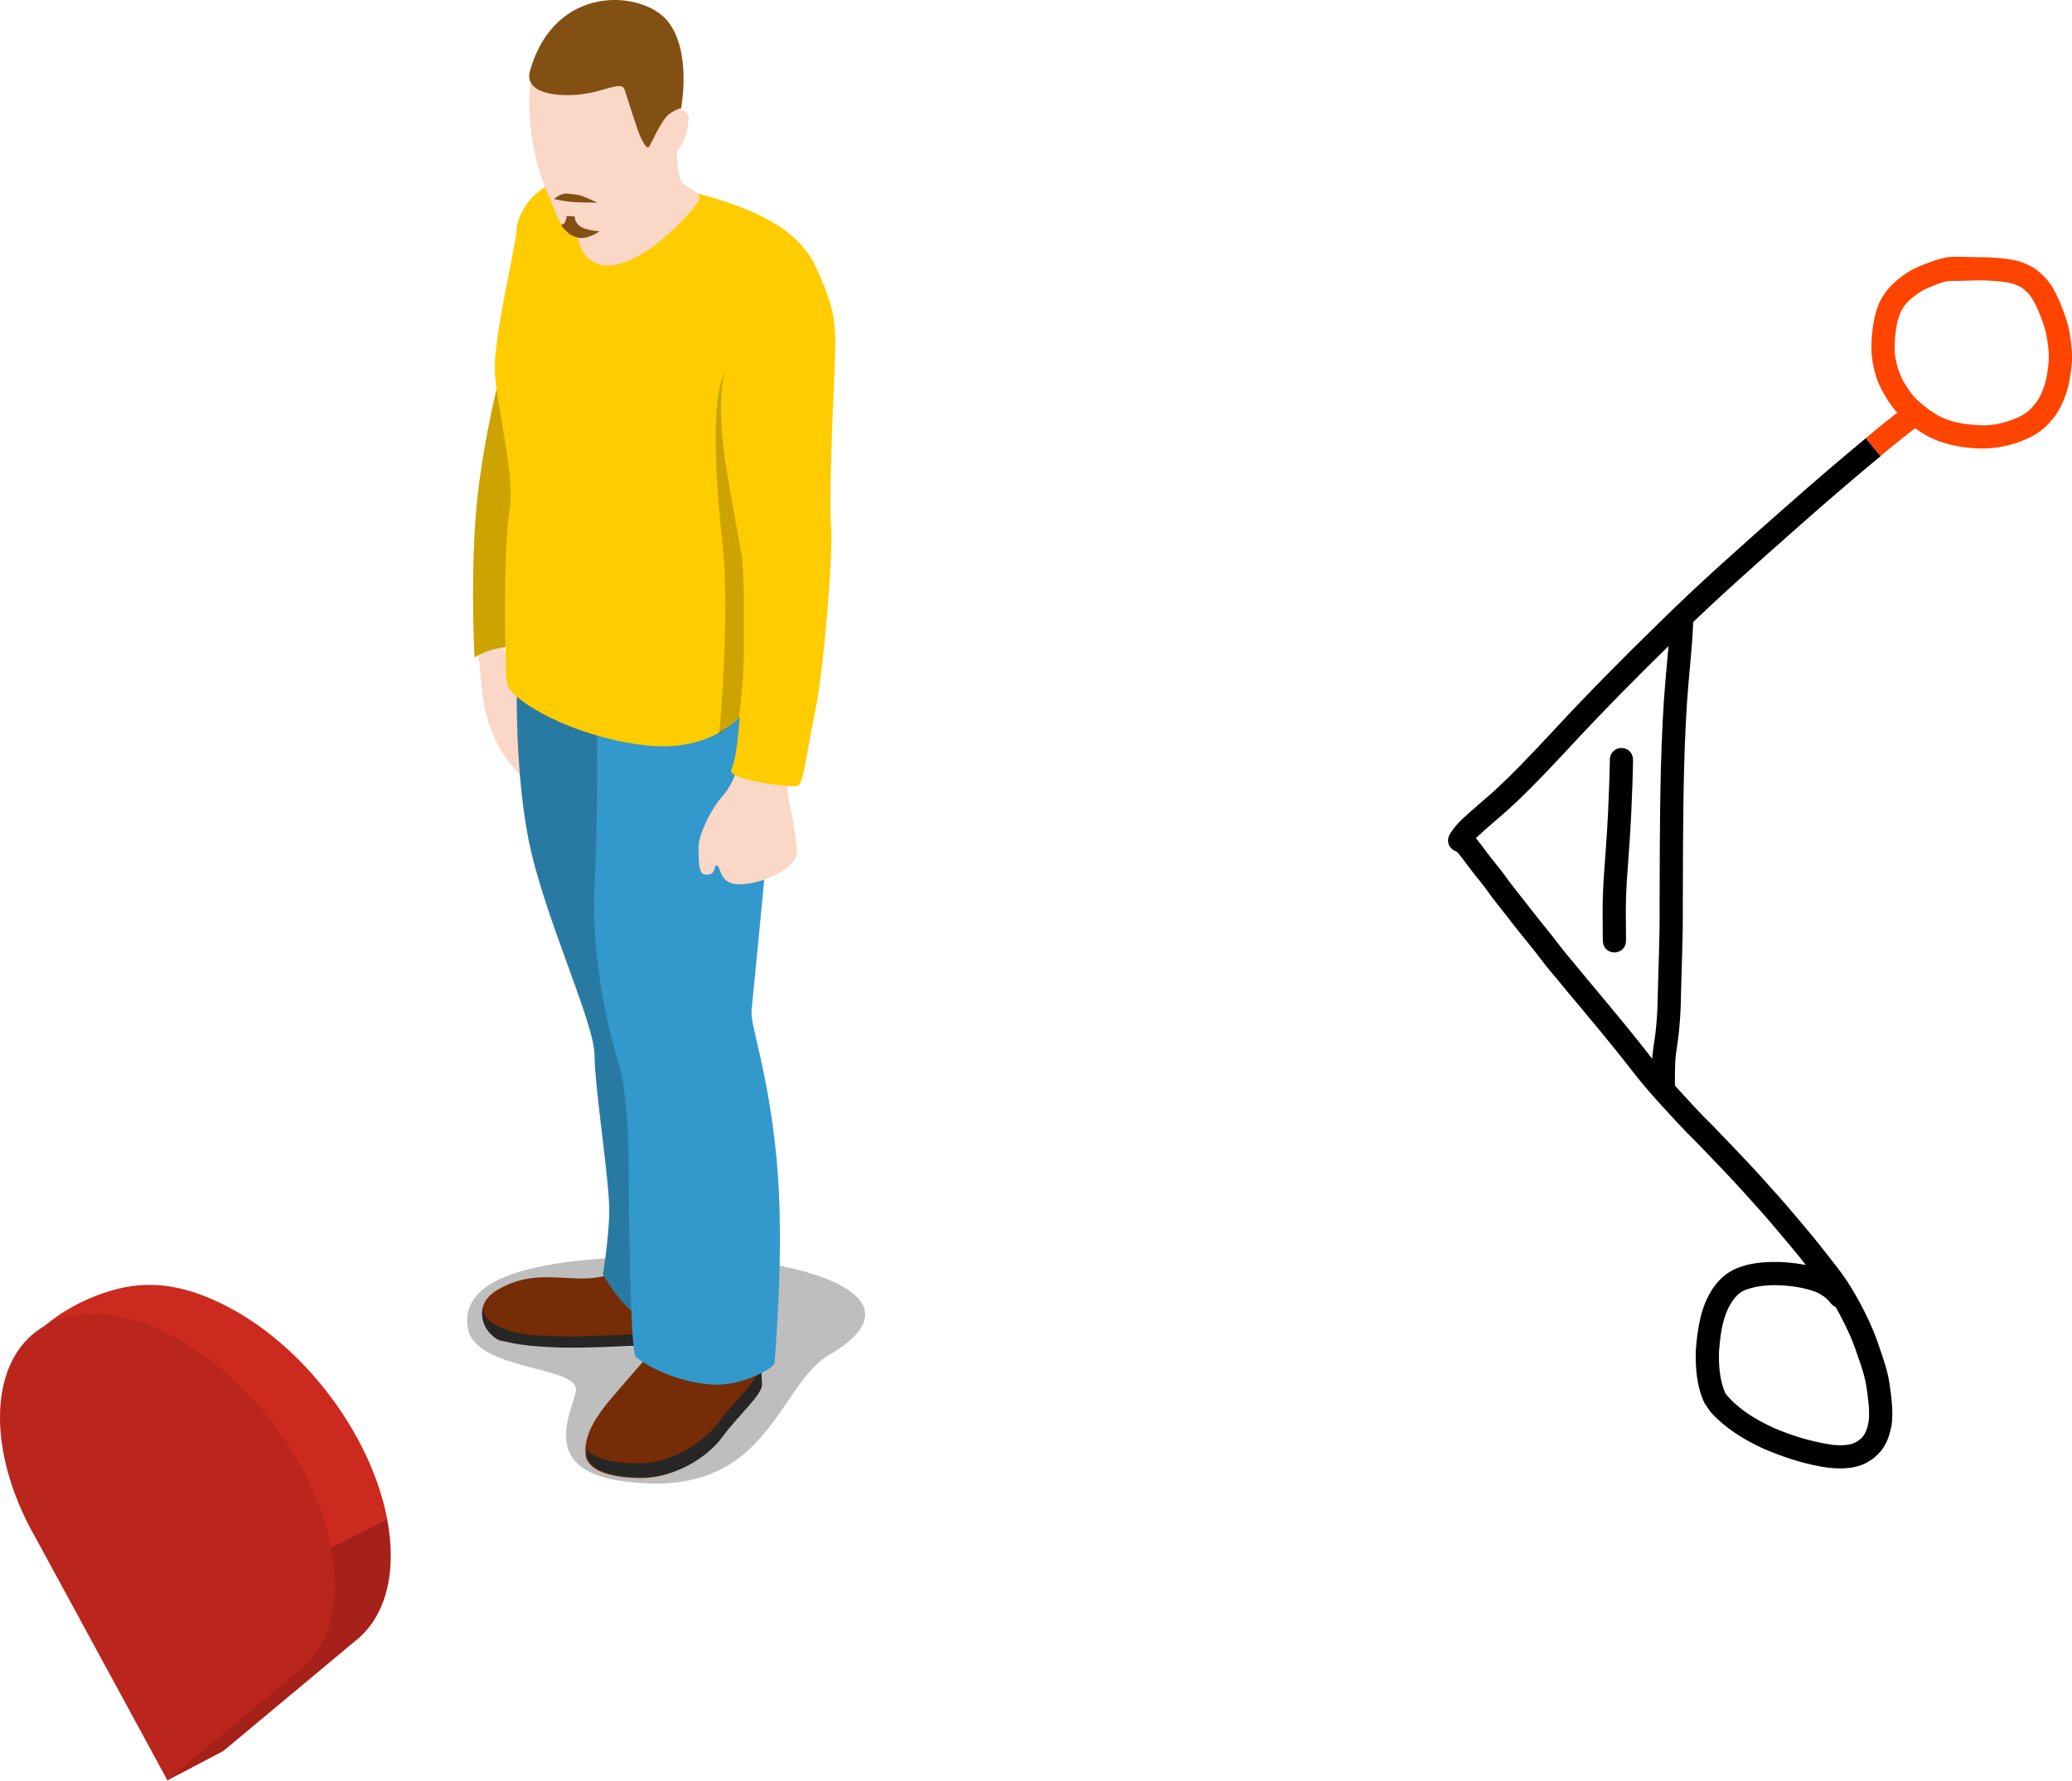
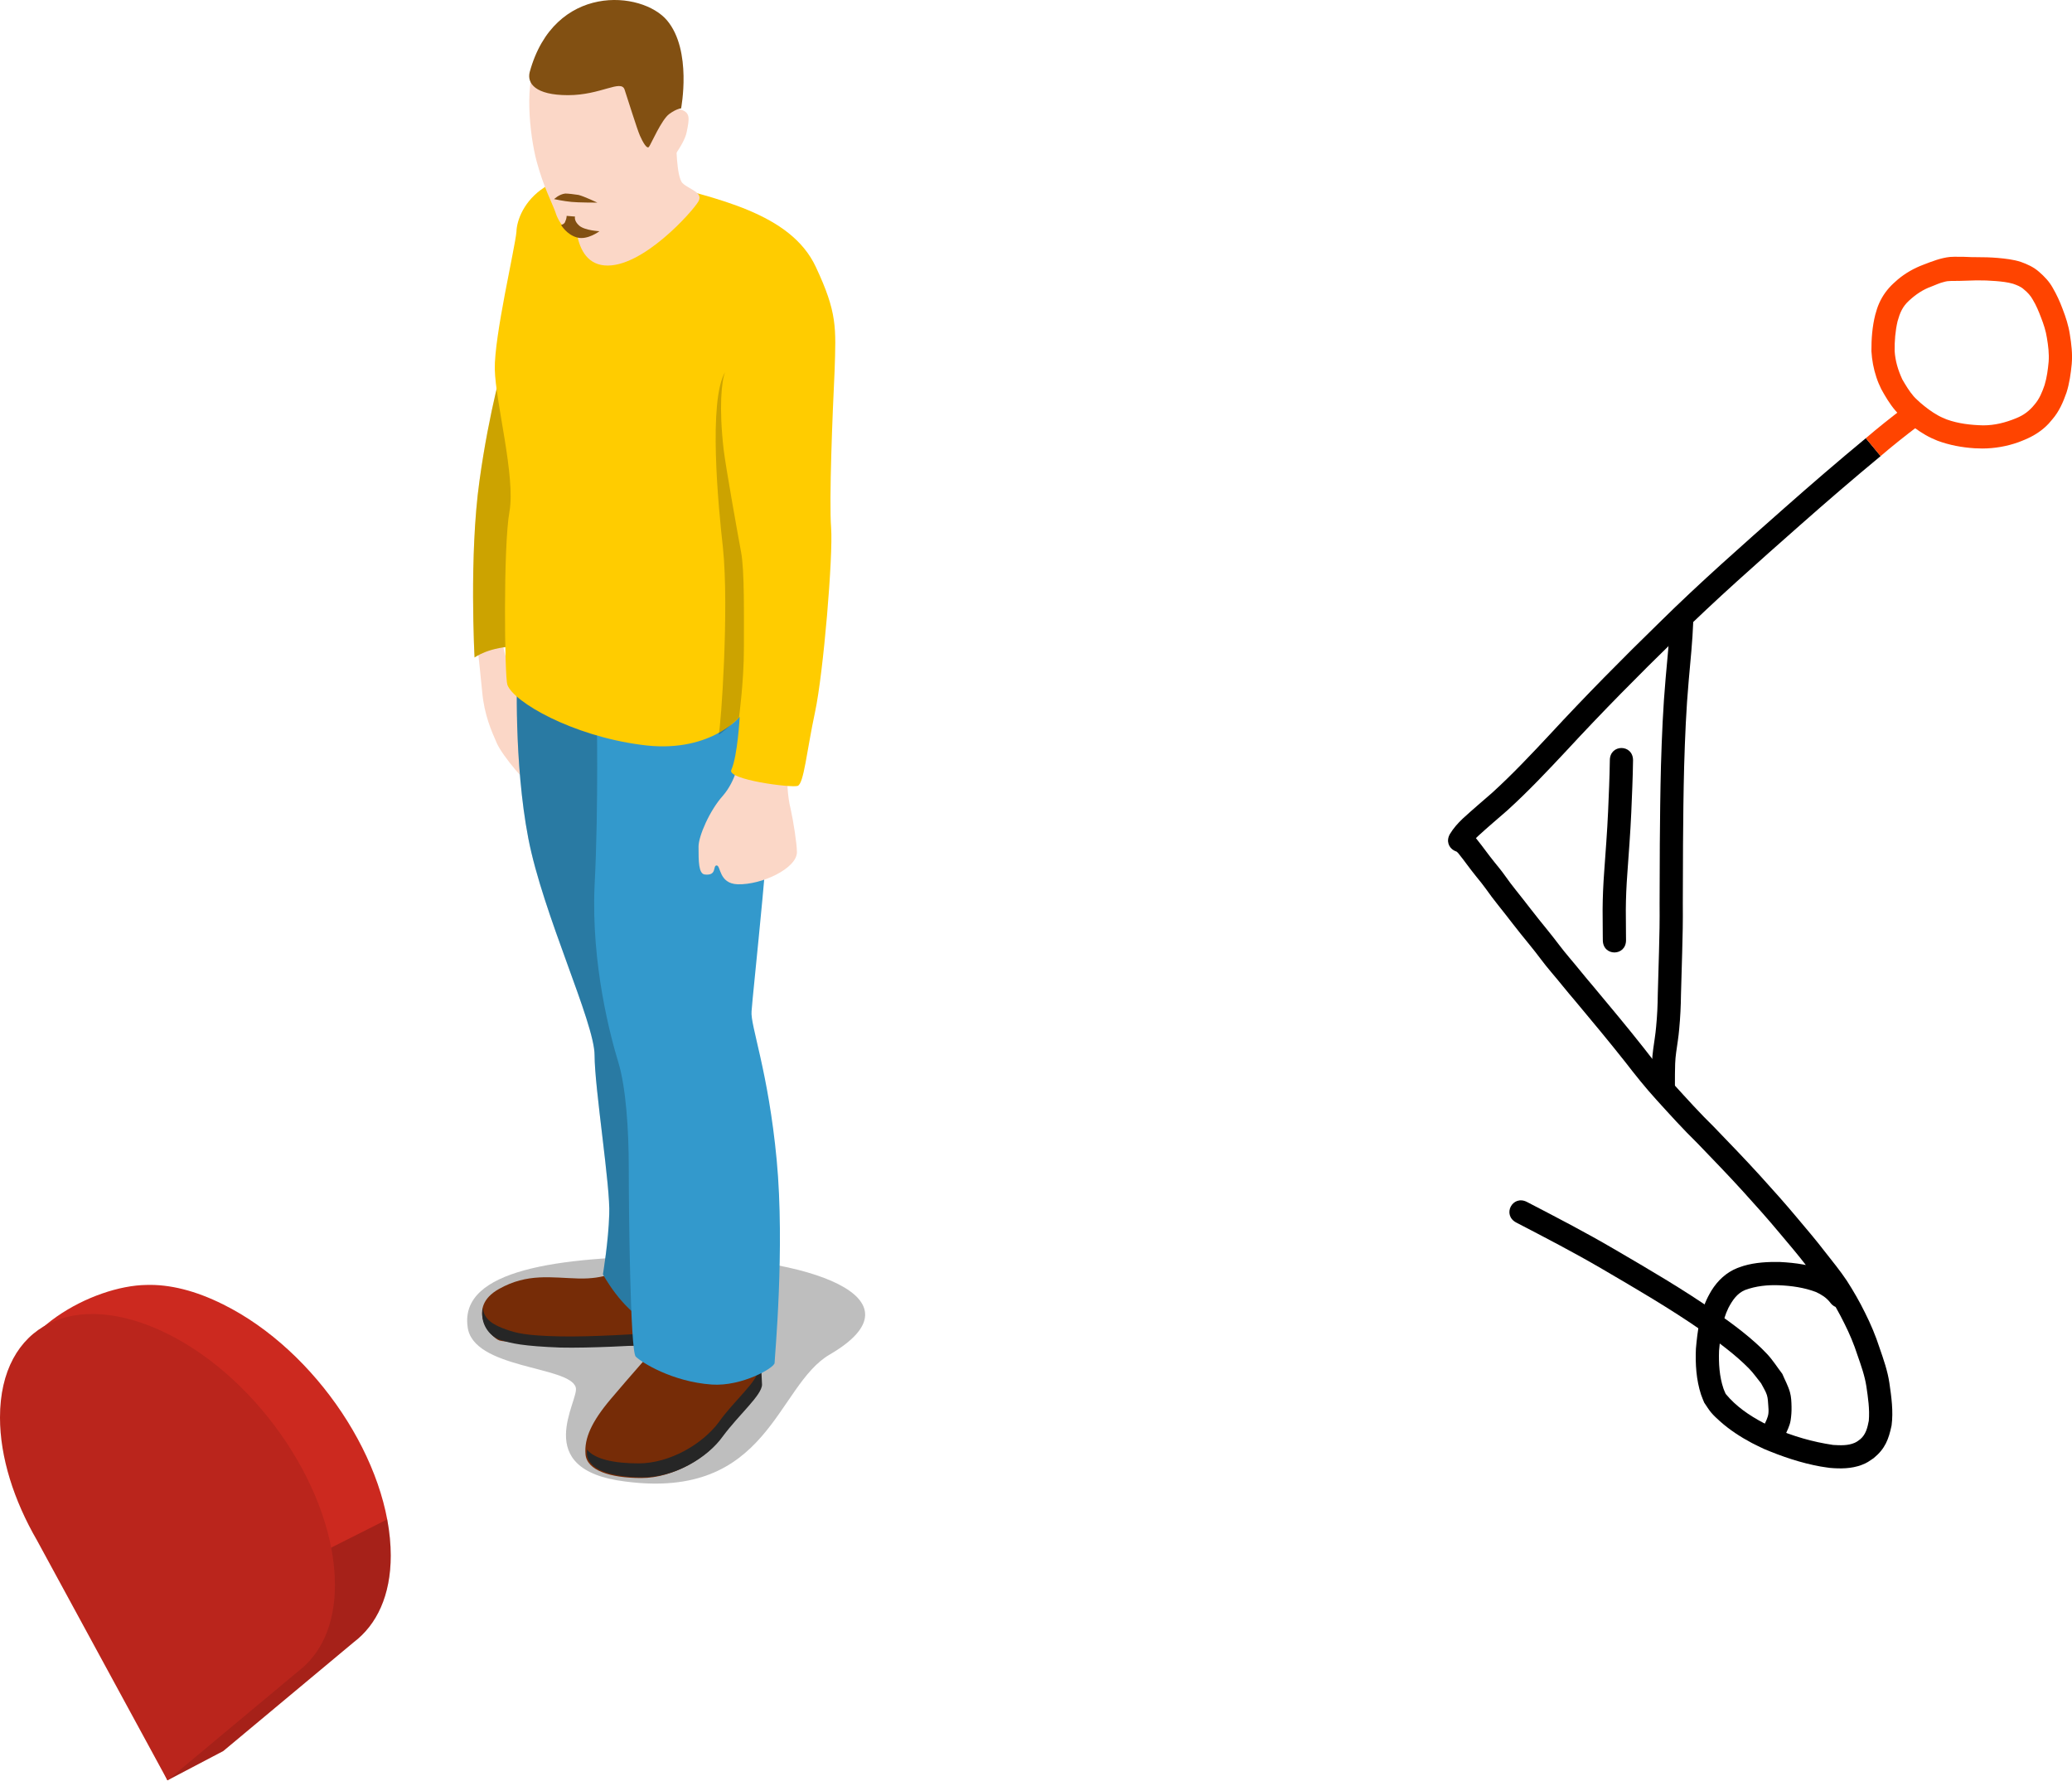
<svg xmlns="http://www.w3.org/2000/svg" id="svg8" version="1.1" viewBox="0 0 78.569 67.512" height="67.512mm" width="78.569mm">
  <defs id="defs2" />
  <g transform="translate(-116.1896,-89.83917)" id="layer1">
    <g transform="matrix(0.2645833,0,0,0.2645833,130.5863,85.0606)" id="g853">
      <path style="fill:#fbd7c7" d="m 13.4,105 c 0,0 1,9.1 1.3,12.3 0.3,3.2 1.3,5.5 2.1,7.3 0.8,1.8 4.5,6.2 5,5.9 0.5,-0.3 -0.3,-2.1 -0.3,-2.5 0,-0.4 0.4,-1.7 -0.2,-2.5 -0.6,-0.7 -1.7,-4 -1.6,-4.7 0.1,-0.7 1.4,-0.9 1.5,-1.4 0.1,-0.5 0.1,-0.5 0.1,-0.5 0,0 -3.6,-6 -3.6,-8.6 0,-2.7 -0.1,-6.1 -0.1,-6.1 0,0 -0.6,-0.3 -2,0 -1.4,0.2 -2.2,0.8 -2.2,0.8 z" id="path815" />
      <path style="opacity:0.3;fill:#262626" d="m 28.1,216.9 c 0.6,1.8 -6.7,11.8 7.1,13.5 20.6,2.7 21.6,-13.7 29.3,-18.2 13.9,-8.1 -3.1,-14.1 -22.5,-14.1 -16.3,0.1 -30.5,1.9 -29.4,10.1 0.7,6.1 14.6,5.6 15.5,8.7 z" id="path817" />
      <path style="fill:#762c07" d="m 34,200.2 c 0,0 -1.6,1.2 -5.5,1.1 -3.9,-0.1 -7.3,-0.8 -11.4,1.5 -4.8,2.7 -1.2,7 0.1,7.4 1.3,0.4 18.1,0.9 21.2,0.7 3.1,-0.2 2.1,-8.2 2.1,-8.2 z" id="path819" />
      <path style="fill:#262626" d="m 39.4,209.1 c -1.5,0.1 -9,0.6 -13.5,0.5 -5,-0.1 -6.4,-0.5 -7.8,-1 -1.7,-0.6 -3.2,-1.4 -3.3,-3.1 -0.5,2.2 0.9,4.1 2.5,4.6 1.5,0.5 3.3,0.9 8.6,1.1 4.2,0.1 11.3,-0.3 12.6,-0.4 0.8,-0.1 1.4,-0.7 1.7,-1.6 -0.4,0.3 -0.5,-0.1 -0.8,-0.1 z" id="path821" />
      <path style="fill:#762c07" d="m 39.7,211 c 0,0 -3.9,4.4 -6.6,7.6 -2.7,3.2 -3.8,5.6 -3.6,7.9 0.2,2.3 3.5,3.4 8,3.4 4.5,0 9.3,-2.8 11.5,-5.9 2.3,-3.1 5.6,-5.9 5.6,-7.4 0,-1.5 -0.1,-6.2 -0.1,-6.2 z" id="path823" />
      <path style="fill:#262626" d="m 54.6,210.4 h -0.5 c 0,1.5 0.1,3.3 0.1,4.1 0,1.5 -3.4,4.3 -5.6,7.4 -2.3,3.1 -7,5.9 -11.5,5.9 -3.5,0 -6.3,-0.6 -7.4,-2 0,0.2 0,0.4 0,0.6 0.1,2.3 3.5,3.4 8,3.4 4.6,0 9.3,-2.8 11.5,-5.9 2.3,-3.1 5.6,-5.9 5.6,-7.4 -0.1,-1.4 -0.2,-6.1 -0.2,-6.1 z" id="path825" />
      <path style="fill:#3399cc" d="m 19.7,114.3 c 0,0 -0.5,13 1.6,23.9 2.1,10.9 9.5,26.4 9.5,31.1 0,4.7 2.3,19 2.1,22.8 -0.1,3.8 -0.9,8.6 -0.9,8.6 0,0 2.7,5 6.2,6.7 3.5,1.7 7.2,-0.4 7.2,-0.4 L 39,116.5 Z" id="path827" />
      <path style="opacity:0.2" d="m 19.7,114.3 c 0,0 -0.5,13 1.6,23.9 2.1,10.9 9.5,26.4 9.5,31.1 0,4.7 2.3,19 2.1,22.8 -0.1,3.8 -0.9,8.6 -0.9,8.6 0,0 2.7,5 6.2,6.7 3.5,1.7 7.2,-0.4 7.2,-0.4 L 39,116.5 Z" id="path829" />
      <path style="fill:#3399cc" d="m 31.1,119.4 c 0,0 0.3,14.3 -0.3,25.6 -0.5,11.3 2.3,21.7 3.4,25.3 1.1,3.6 1.5,9.7 1.5,15.2 0,5.5 0.2,26.2 1,27 0.8,0.8 5.2,3.6 10.9,4 4.3,0.3 9,-2.4 9,-3.1 0,-0.7 1.5,-16.4 0.3,-29.1 -1.2,-12.7 -3.8,-19.3 -3.6,-21.3 0.1,-2 3.1,-29.1 2.8,-34.7 -0.3,-5.6 -2,-18.4 -2,-18.4 z" id="path831" />
      <path style="fill:#ffcc00" d="m 17.9,69.4 c 0,0 -2.2,7.4 -3.6,17.6 -1.5,10.7 -0.7,25.3 -0.7,25.3 0,0 2.1,-1.6 6.2,-1.6 4.1,0 -1.9,-41.3 -1.9,-41.3 z" id="path833" />
      <path style="opacity:0.2" d="m 17.9,69.4 c 0,0 -2.2,7.4 -3.6,17.6 -1.5,10.7 -0.7,25.3 -0.7,25.3 0,0 2.1,-1.6 6.2,-1.6 4.1,0 -1.9,-41.3 -1.9,-41.3 z" id="path835" />
      <path style="fill:#fbd7c7" d="m 51.5,127 c 0,0 -0.4,2.9 -2.3,5.1 -1.9,2.1 -3.5,5.8 -3.5,7.3 0,2.1 0,3.9 0.9,4 1.8,0.2 1.1,-1.3 1.7,-1.3 0.6,0 0.3,2.6 3,2.7 3.5,0.1 8.5,-2.3 8.5,-4.6 0,-1.2 -0.5,-4.4 -0.9,-6.2 -0.5,-1.9 -0.5,-4.5 -0.5,-4.5 z" id="path837" />
      <path style="fill:#ffcc00" d="m 38.8,44 c 9.5,2.5 20.1,4.6 23.7,12.3 3.1,6.6 2.9,8.7 2.7,14.9 -0.3,6.2 -0.8,18.5 -0.5,22.5 0.3,4 -1.1,20.8 -2.3,26.4 -1.2,5.6 -1.6,10.3 -2.5,10.6 -0.9,0.3 -10.2,-0.9 -9.5,-2.3 0.9,-2 1.2,-7.6 1.2,-7.6 0,0 -4.4,5.4 -14.2,4 -9.8,-1.3 -18.2,-6.1 -19.1,-8.6 -0.4,-1.2 -0.6,-19.8 0.3,-24.8 0.9,-5 -2,-15.7 -2.1,-20.4 -0.1,-4.7 2.9,-17.4 3.1,-19.7 0.1,-3.4 4.2,-11.2 19.2,-7.3 z" id="path839" />
      <path style="opacity:0.2" d="m 51.5,120.9 c 0,0 0.7,-5.2 0.7,-9.8 0,-4.6 0.1,-11.3 -0.4,-13.9 C 51.3,94.5 49.6,85 49.3,82.5 48.6,76.4 49,72.7 49.5,71.4 c -2.4,4.1 -1,19 -0.3,25.2 0.9,8.7 -0.3,25.8 -0.6,26.6 -0.3,0.7 2.9,-2.3 2.9,-2.3 z" id="path841" />
      <path style="fill:#fbd7c7" d="m 42.5,38.2 c 0,0 0,5.2 0.9,6.1 0.9,0.9 3,1.3 2.3,2.6 -0.7,1.3 -8.1,9.7 -13.5,9.2 -5.3,-0.5 -4,-9.4 -4,-9.4 z" id="path843" />
      <path style="fill:#fbd7c7" d="m 22.8,26.5 c -2.2,2.8 -1.3,11 -0.3,14.7 1,3.7 2.2,5.9 2.7,7.3 0.4,1.4 1.9,3.6 3.9,3.5 2,-0.1 8.2,-4.1 10.1,-7.1 C 41,41.9 43.6,39 44,37 44.4,35 44.6,34.1 42.9,33.7 41.2,33.3 37.6,25.9 33,25.6 28.4,25.3 24.1,24.8 22.8,26.5 Z" id="path845" />
      <path style="fill:#825012" d="m 21.5,28.4 c -0.4,1.6 0.8,3.3 5.5,3.3 4.7,0 7.6,-2.3 8.1,-0.8 0.5,1.5 1.8,5.7 2.2,6.6 0.4,0.9 1,2 1.3,1.6 0.3,-0.4 1.8,-3.9 2.9,-4.7 1.1,-0.8 1.7,-0.8 1.7,-0.8 0,0 1.6,-8.3 -2,-12.6 C 37.6,16.7 25,15.6 21.5,28.4 Z" id="path847" />
      <path style="fill:#825012" d="m 25,46.6 c 0,0 0.7,-0.7 1.6,-0.8 0.4,0 1.3,0.1 1.9,0.2 0.8,0.2 2.7,1.1 2.7,1.1 0,0 -2.8,0 -3.7,-0.1 C 26.4,46.9 25,46.6 25,46.6 Z" id="path849" />
      <path style="fill:#825012" d="m 26.8,49 1.2,0.1 c 0,0 -0.2,0.6 0.6,1.3 0.8,0.7 2.9,0.8 2.9,0.8 0,0 -1.7,1.3 -3.2,0.9 -1.5,-0.4 -2.3,-1.8 -2.3,-1.8 0,0 0.5,-0.1 0.6,-0.5 0.2,-0.4 0.2,-0.8 0.2,-0.8 z" id="path851" />
    </g>
    <g transform="matrix(0.2645833,0,0,0.2645833,116.1896,137.2429)" id="g961">
      <path style="fill:#cc291f" d="M 56,43.8 C 56,30.5 45.3,14.4 32,7.8 28,5.8 24.3,4.9 21,5 13.3,5.1 1,11.7 1,21 1,26.7 24,76 24,76 L 32,71.8 50.7,56.2 C 54,53.7 56,49.5 56,43.8 Z" id="path953" />
      <path style="opacity:0.19" d="M 24,76 32,71.8 50.7,56.2 C 54,53.7 56,49.5 56,43.8 56,42.1 55.8,40.3 55.5,38.6 l -37.7,19 z" id="path955" />
      <path style="fill:#cc291f" d="M 48,48 C 48,34.7 37.3,18.6 24,12 10.7,5.4 0,10.7 0,24 0,29.7 2,35.9 5.3,41.6 L 24,76 42.7,60.4 C 46,57.9 48,53.7 48,48 Z" id="path957" />
      <path style="opacity:0.09" d="M 48,48 C 48,34.7 37.3,18.6 24,12 10.7,5.4 0,10.7 0,24 0,29.7 2,35.9 5.3,41.6 L 24,76 42.7,60.4 C 46,57.9 48,53.7 48,48 Z" id="path959" />
    </g>
  </g>
  <path style="fill:#000000;fill-opacity:1;fill-rule:nonzero;stroke:none;stroke-width:0.265" id="path1" d="m 70.105,48.871 c -0.171,-0.216 -0.382,-0.41 -0.621,-0.549 -0.075,-0.044 -0.156,-0.078 -0.233,-0.118 -0.563,-0.235 -1.154,-0.317 -1.759,-0.348 -0.462,-0.008 -0.932,0.015 -1.378,0.148 -0.08,0.024 -0.158,0.055 -0.236,0.082 -0.421,0.168 -0.743,0.473 -0.981,0.855 -0.046,0.074 -0.085,0.151 -0.127,0.227 -0.314,0.614 -0.401,1.298 -0.462,1.976 -0.025,0.582 0.012,1.184 0.195,1.742 0.034,0.102 0.079,0.2 0.118,0.301 0.088,0.126 0.166,0.261 0.265,0.379 0.102,0.12 0.219,0.228 0.337,0.333 0.363,0.324 0.777,0.593 1.206,0.821 0.151,0.08 0.306,0.15 0.46,0.225 0.688,0.291 1.404,0.533 2.141,0.666 0.117,0.021 0.235,0.035 0.352,0.053 0.403,0.036 0.823,0.034 1.208,-0.111 0.215,-0.081 0.274,-0.135 0.46,-0.26 0.433,-0.356 0.566,-0.709 0.678,-1.24 0.07,-0.537 -0.006,-1.075 -0.083,-1.606 -0.068,-0.461 -0.222,-0.899 -0.374,-1.337 -0.147,-0.458 -0.335,-0.9 -0.55,-1.329 -0.205,-0.418 -0.437,-0.821 -0.689,-1.213 C 69.776,48.183 69.482,47.827 69.198,47.464 68.863,47.027 68.505,46.608 68.15,46.186 67.694,45.639 67.218,45.108 66.739,44.58 66.17,43.954 65.581,43.347 64.995,42.738 64.462,42.217 63.963,41.664 63.462,41.113 63.058,40.668 62.684,40.198 62.317,39.723 62.011,39.331 61.693,38.948 61.379,38.563 61.053,38.174 60.729,37.786 60.407,37.394 60.099,37.037 59.809,36.666 59.503,36.308 59.22,35.978 58.969,35.622 58.693,35.285 58.473,35.017 58.257,34.746 58.044,34.472 57.862,34.237 57.679,34.002 57.492,33.769 57.346,33.584 57.2,33.397 57.066,33.203 56.942,33.028 56.806,32.863 56.671,32.697 56.559,32.554 56.444,32.413 56.337,32.265 c -0.101,-0.136 -0.202,-0.271 -0.308,-0.402 -0.061,-0.079 -0.024,-0.034 -0.114,-0.133 -0.427,-0.453 -1.067,0.15 -0.641,0.603 v 0 c 0.04,0.036 0.014,0.011 0.07,0.082 0.097,0.119 0.189,0.243 0.281,0.367 0.117,0.161 0.241,0.315 0.364,0.471 0.121,0.148 0.243,0.296 0.354,0.452 0.147,0.211 0.304,0.415 0.464,0.617 0.184,0.228 0.363,0.46 0.543,0.692 0.218,0.279 0.438,0.557 0.664,0.83 0.281,0.339 0.531,0.703 0.82,1.036 0.302,0.354 0.589,0.721 0.893,1.073 0.321,0.391 0.645,0.779 0.97,1.167 0.309,0.38 0.622,0.757 0.924,1.143 0.381,0.494 0.77,0.981 1.19,1.443 0.506,0.557 1.011,1.117 1.55,1.643 0.58,0.604 1.164,1.204 1.727,1.824 0.472,0.52 0.941,1.043 1.39,1.583 0.348,0.413 0.699,0.824 1.027,1.252 0.268,0.342 0.546,0.678 0.786,1.04 0.236,0.364 0.451,0.741 0.642,1.13 0.199,0.394 0.37,0.801 0.505,1.222 0.134,0.385 0.272,0.77 0.334,1.174 0.063,0.431 0.129,0.866 0.092,1.303 -0.051,0.26 -0.109,0.514 -0.318,0.695 -0.079,0.059 -0.126,0.101 -0.217,0.141 -0.254,0.113 -0.549,0.097 -0.819,0.081 -0.771,-0.113 -1.522,-0.331 -2.237,-0.64 -0.136,-0.066 -0.274,-0.127 -0.407,-0.197 -0.533,-0.28 -1.045,-0.631 -1.429,-1.099 -0.028,-0.067 -0.061,-0.131 -0.084,-0.2 -0.155,-0.455 -0.185,-0.959 -0.168,-1.435 0.048,-0.556 0.108,-1.121 0.357,-1.629 0.151,-0.283 0.324,-0.548 0.632,-0.676 0.41,-0.151 0.843,-0.196 1.279,-0.18 0.48,0.02 0.962,0.087 1.413,0.259 0.2,0.093 0.388,0.211 0.526,0.387 0.362,0.506 1.078,-0.005 0.716,-0.511 z" />
  <path style="fill:#000000;fill-opacity:1;fill-rule:nonzero;stroke:none;stroke-width:0.265" d="m 70.751,16.617 c -1.041,0.862 -2.065,1.744 -3.078,2.639 -1.605,1.419 -3.214,2.834 -4.739,4.34 -1.422,1.384 -2.816,2.796 -4.163,4.253 -0.711,0.761 -1.427,1.522 -2.199,2.223 -0.37,0.323 -0.745,0.639 -1.106,0.971 -0.185,0.176 -0.353,0.364 -0.485,0.583 -0.309,0.54 0.455,0.977 0.764,0.437 0.089,-0.146 0.202,-0.265 0.327,-0.381 0.353,-0.323 0.719,-0.632 1.08,-0.947 0.795,-0.72 1.531,-1.502 2.263,-2.285 1.337,-1.447 2.722,-2.849 4.134,-4.224 1.515,-1.496 3.114,-2.901 4.708,-4.311 1.006,-0.888 2.022,-1.765 3.056,-2.62" id="path6" />
  <path style="fill:#ff4400;fill-opacity:1;fill-rule:nonzero;stroke:none;stroke-width:0.265" d="m 71.312,17.295 c 0.46,-0.396 0.937,-0.772 1.419,-1.139 0.495,-0.377 -0.038,-1.077 -0.533,-0.7 v 0 c -0.492,0.375 -0.978,0.758 -1.447,1.161" id="path2" />
  <path style="fill:#ff4400;fill-opacity:1;fill-rule:nonzero;stroke:none;stroke-width:0.265" id="path3" d="m 73.951,9.743 c -0.356,0.035 -0.691,0.17 -1.022,0.297 -0.348,0.131 -0.675,0.316 -0.961,0.555 -0.058,0.048 -0.113,0.101 -0.169,0.151 -0.227,0.21 -0.41,0.46 -0.537,0.742 -0.08,0.18 -0.097,0.259 -0.153,0.446 -0.114,0.453 -0.149,0.919 -0.146,1.384 0.02,0.337 0.082,0.671 0.189,0.991 0.067,0.201 0.095,0.251 0.182,0.442 0.155,0.282 0.321,0.563 0.53,0.809 0.134,0.157 0.208,0.219 0.358,0.359 0.247,0.214 0.509,0.415 0.794,0.577 0.189,0.108 0.251,0.129 0.451,0.216 0.452,0.168 0.931,0.257 1.411,0.287 0.098,0.006 0.196,0.006 0.294,0.009 0.467,-0.002 0.93,-0.082 1.37,-0.24 0.081,-0.029 0.16,-0.064 0.24,-0.096 0.339,-0.142 0.652,-0.339 0.904,-0.609 0.048,-0.052 0.092,-0.108 0.138,-0.162 0.255,-0.294 0.409,-0.649 0.536,-1.012 0.113,-0.353 0.163,-0.721 0.199,-1.089 0.033,-0.378 -0.012,-0.756 -0.073,-1.129 -0.05,-0.33 -0.154,-0.646 -0.274,-0.957 -0.102,-0.276 -0.225,-0.544 -0.373,-0.798 -0.131,-0.239 -0.318,-0.434 -0.522,-0.61 -0.203,-0.179 -0.438,-0.285 -0.69,-0.375 -0.282,-0.091 -0.579,-0.123 -0.873,-0.15 -0.27,-0.022 -0.542,-0.031 -0.813,-0.029 -0.226,0.005 -0.45,-0.021 -0.675,-0.014 -0.122,5.29e-4 -0.166,-0.006 -0.311,0.005 -0.621,0.044 -0.139,0.89 -0.139,0.89 v 0 c 0,0 0.273,0.02 0.473,0.019 0.22,-0.006 0.44,-0.015 0.661,-0.02 0.242,-0.003 0.485,0.007 0.727,0.026 0.221,0.019 0.444,0.041 0.657,0.103 0.15,0.053 0.297,0.107 0.416,0.218 0.133,0.108 0.25,0.234 0.332,0.385 0.128,0.21 0.223,0.44 0.31,0.67 0.099,0.254 0.186,0.511 0.226,0.782 0.05,0.297 0.088,0.6 0.065,0.902 -0.028,0.298 -0.066,0.598 -0.154,0.885 -0.09,0.264 -0.195,0.524 -0.38,0.737 -0.195,0.242 -0.407,0.402 -0.697,0.519 -0.405,0.167 -0.812,0.271 -1.253,0.271 -0.468,-0.012 -0.938,-0.064 -1.381,-0.224 -0.138,-0.059 -0.209,-0.085 -0.339,-0.158 -0.236,-0.132 -0.453,-0.297 -0.658,-0.473 -0.08,-0.073 -0.187,-0.167 -0.259,-0.25 -0.167,-0.194 -0.299,-0.417 -0.427,-0.637 -0.16,-0.346 -0.267,-0.693 -0.291,-1.076 -0.005,-0.38 0.024,-0.76 0.111,-1.131 0.089,-0.317 0.186,-0.554 0.435,-0.781 0.251,-0.232 0.531,-0.423 0.855,-0.537 0.156,-0.06 0.309,-0.135 0.472,-0.172 0.091,-0.021 0.092,-0.04 0.476,-0.038 0.003,1.1e-5 -0.243,-0.025 -0.242,-0.028 0.622,0 0.622,-0.88 0,-0.88 z" />
  <path style="fill:#000000;fill-opacity:1;fill-rule:nonzero;stroke:none;stroke-width:0.265" id="path4" d="m 63.327,23.572 c -0.029,0.721 -0.104,1.439 -0.168,2.158 -0.098,1.097 -0.143,2.197 -0.176,3.298 -0.026,0.992 -0.036,1.983 -0.044,2.975 -0.005,0.757 -0.007,1.515 -0.008,2.272 0.006,0.609 -0.005,1.218 -0.023,1.826 -0.013,0.526 -0.029,1.052 -0.045,1.579 -0.004,0.421 -0.023,0.841 -0.064,1.261 -0.024,0.281 -0.072,0.56 -0.11,0.84 -0.025,0.171 -0.038,0.343 -0.046,0.515 -0.006,0.141 -0.008,0.282 -0.009,0.424 -0.001,0.131 -0.001,0.262 -0.002,0.393 -2.4e-5,0.02 -4.8e-5,0.039 -7.2e-5,0.059 -7.93e-4,0.622 0.879,0.623 0.88,0.001 v 0 c 2.1e-5,-0.02 4.5e-5,-0.039 6.9e-5,-0.059 2.06e-4,-0.129 5.29e-4,-0.258 0.001,-0.387 0.001,-0.131 0.003,-0.261 0.008,-0.392 0.006,-0.145 0.018,-0.291 0.039,-0.435 0.04,-0.291 0.09,-0.582 0.114,-0.875 0.042,-0.439 0.063,-0.878 0.068,-1.319 0.016,-0.526 0.031,-1.052 0.045,-1.578 0.019,-0.617 0.03,-1.234 0.024,-1.852 0.001,-0.756 0.003,-1.511 0.008,-2.267 0.007,-0.985 0.017,-1.971 0.043,-2.956 0.032,-1.083 0.076,-2.166 0.173,-3.245 0.066,-0.745 0.144,-1.489 0.172,-2.236 0,-0.622 -0.88,-0.622 -0.88,0 z" />
  <path style="fill:#000000;fill-opacity:1;fill-rule:nonzero;stroke:none;stroke-width:0.265" id="path5" d="m 61.044,28.831 c -0.009,0.648 -0.038,1.295 -0.066,1.943 -0.034,0.767 -0.095,1.533 -0.149,2.299 -0.035,0.473 -0.056,0.947 -0.059,1.421 -2.65e-4,0.32 0.003,0.641 0.006,0.961 0.001,0.137 5.29e-4,0.071 0.002,0.2 0.005,0.622 0.885,0.616 0.88,-0.007 v 0 c -0.001,-0.129 -5.29e-4,-0.063 -0.002,-0.201 -0.003,-0.316 -0.006,-0.632 -0.006,-0.947 0.003,-0.456 0.023,-0.911 0.057,-1.365 0.054,-0.774 0.116,-1.547 0.15,-2.323 0.028,-0.66 0.058,-1.32 0.067,-1.98 0,-0.622 -0.88,-0.622 -0.88,0 z" />
+   <path style="fill:#000000;fill-opacity:1;fill-rule:nonzero;stroke:none;stroke-width:0.265" id="path7" d="m 67.669,54.469 c 0.087,-0.185 0.199,-0.402 0.23,-0.604 0.027,-0.171 0.039,-0.345 0.035,-0.518 -0.004,-0.185 -0.01,-0.374 -0.06,-0.552 -0.068,-0.242 -0.193,-0.465 -0.29,-0.697 -0.19,-0.248 -0.357,-0.516 -0.57,-0.745 -0.542,-0.581 -1.297,-1.139 -1.938,-1.587 -1.249,-0.873 -2.568,-1.639 -3.882,-2.407 -1.076,-0.63 -2.183,-1.203 -3.29,-1.778 -0.552,-0.287 -0.958,0.494 -0.406,0.781 v 0 c 1.093,0.568 2.187,1.134 3.251,1.756 1.286,0.753 2.577,1.503 3.802,2.355 0.598,0.416 1.254,0.898 1.771,1.425 0.169,0.172 0.305,0.373 0.458,0.56 0.073,0.147 0.169,0.285 0.219,0.441 0.042,0.133 0.043,0.275 0.054,0.414 0.008,0.097 0.015,0.196 0.003,0.293 -0.019,0.151 -0.099,0.305 -0.162,0.442 -0.298,0.546 0.475,0.968 0.773,0.421 z" />
</svg>
